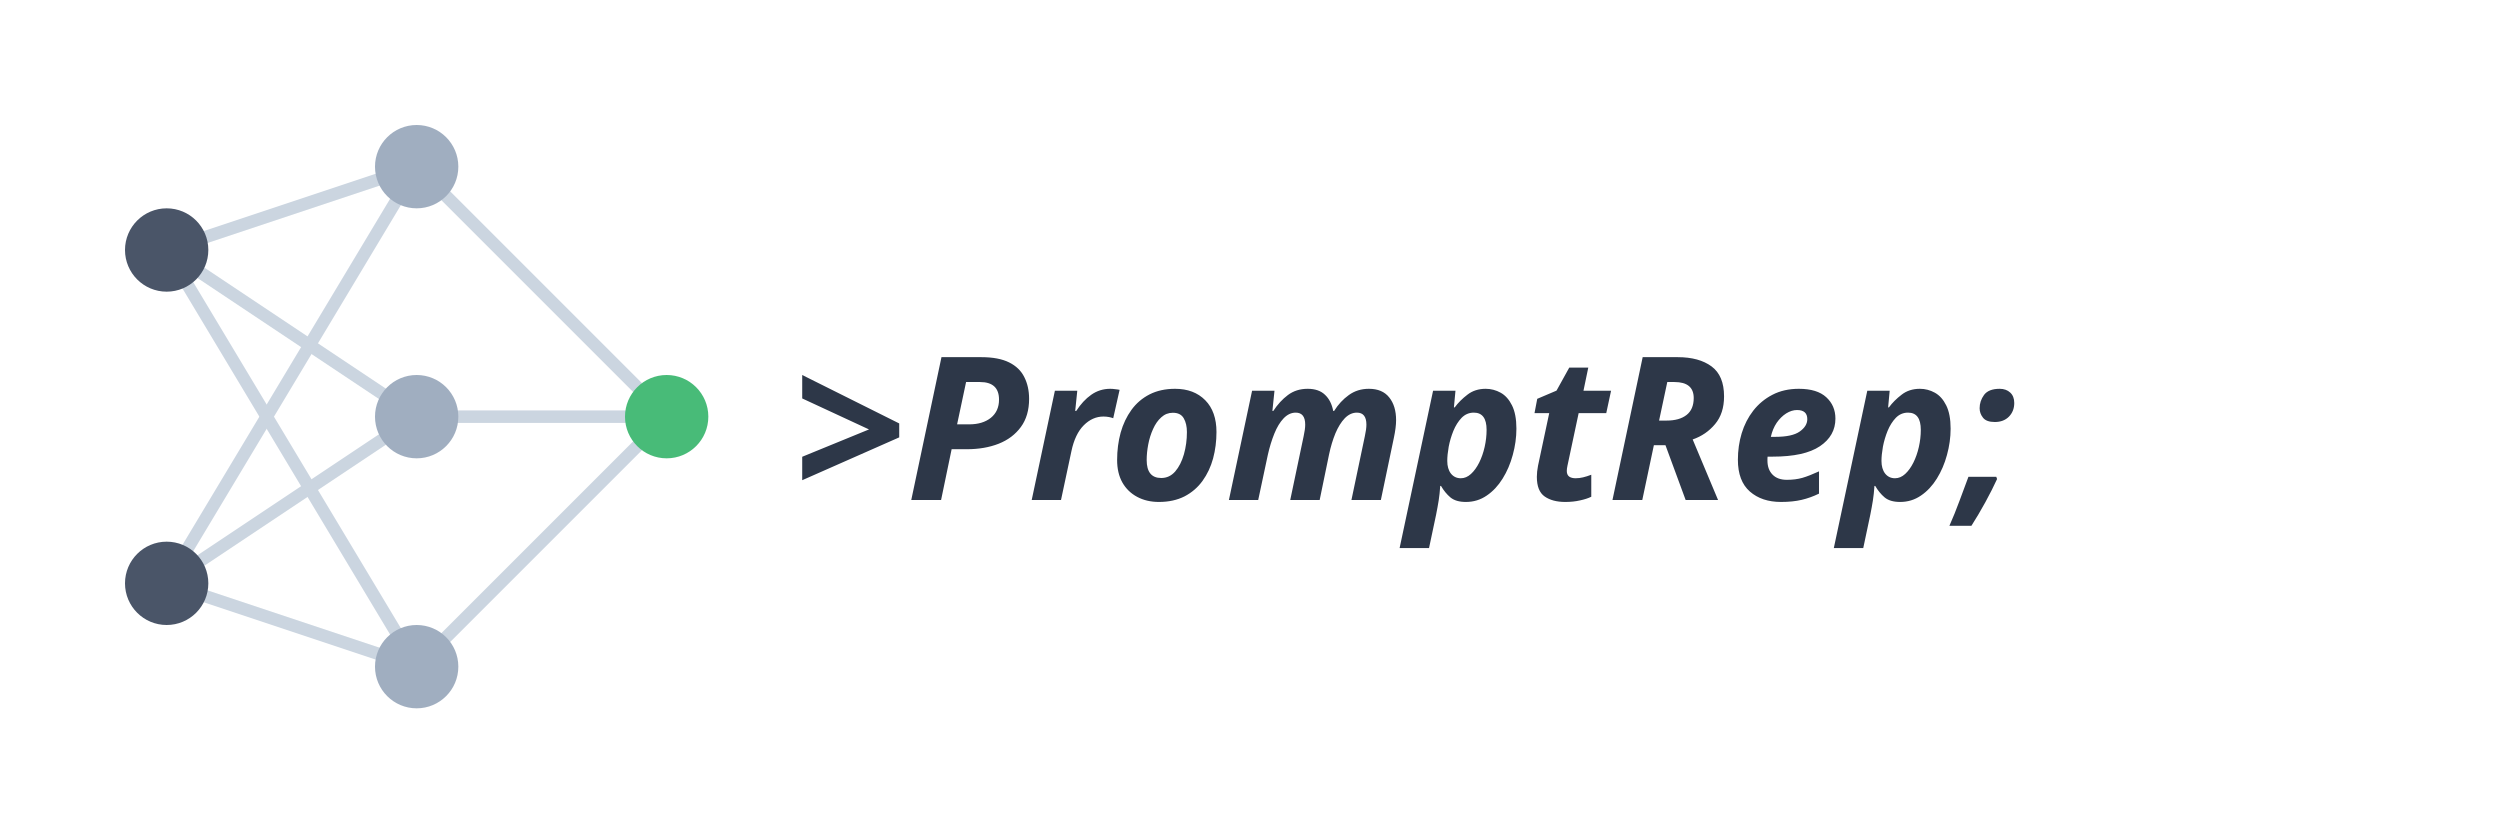
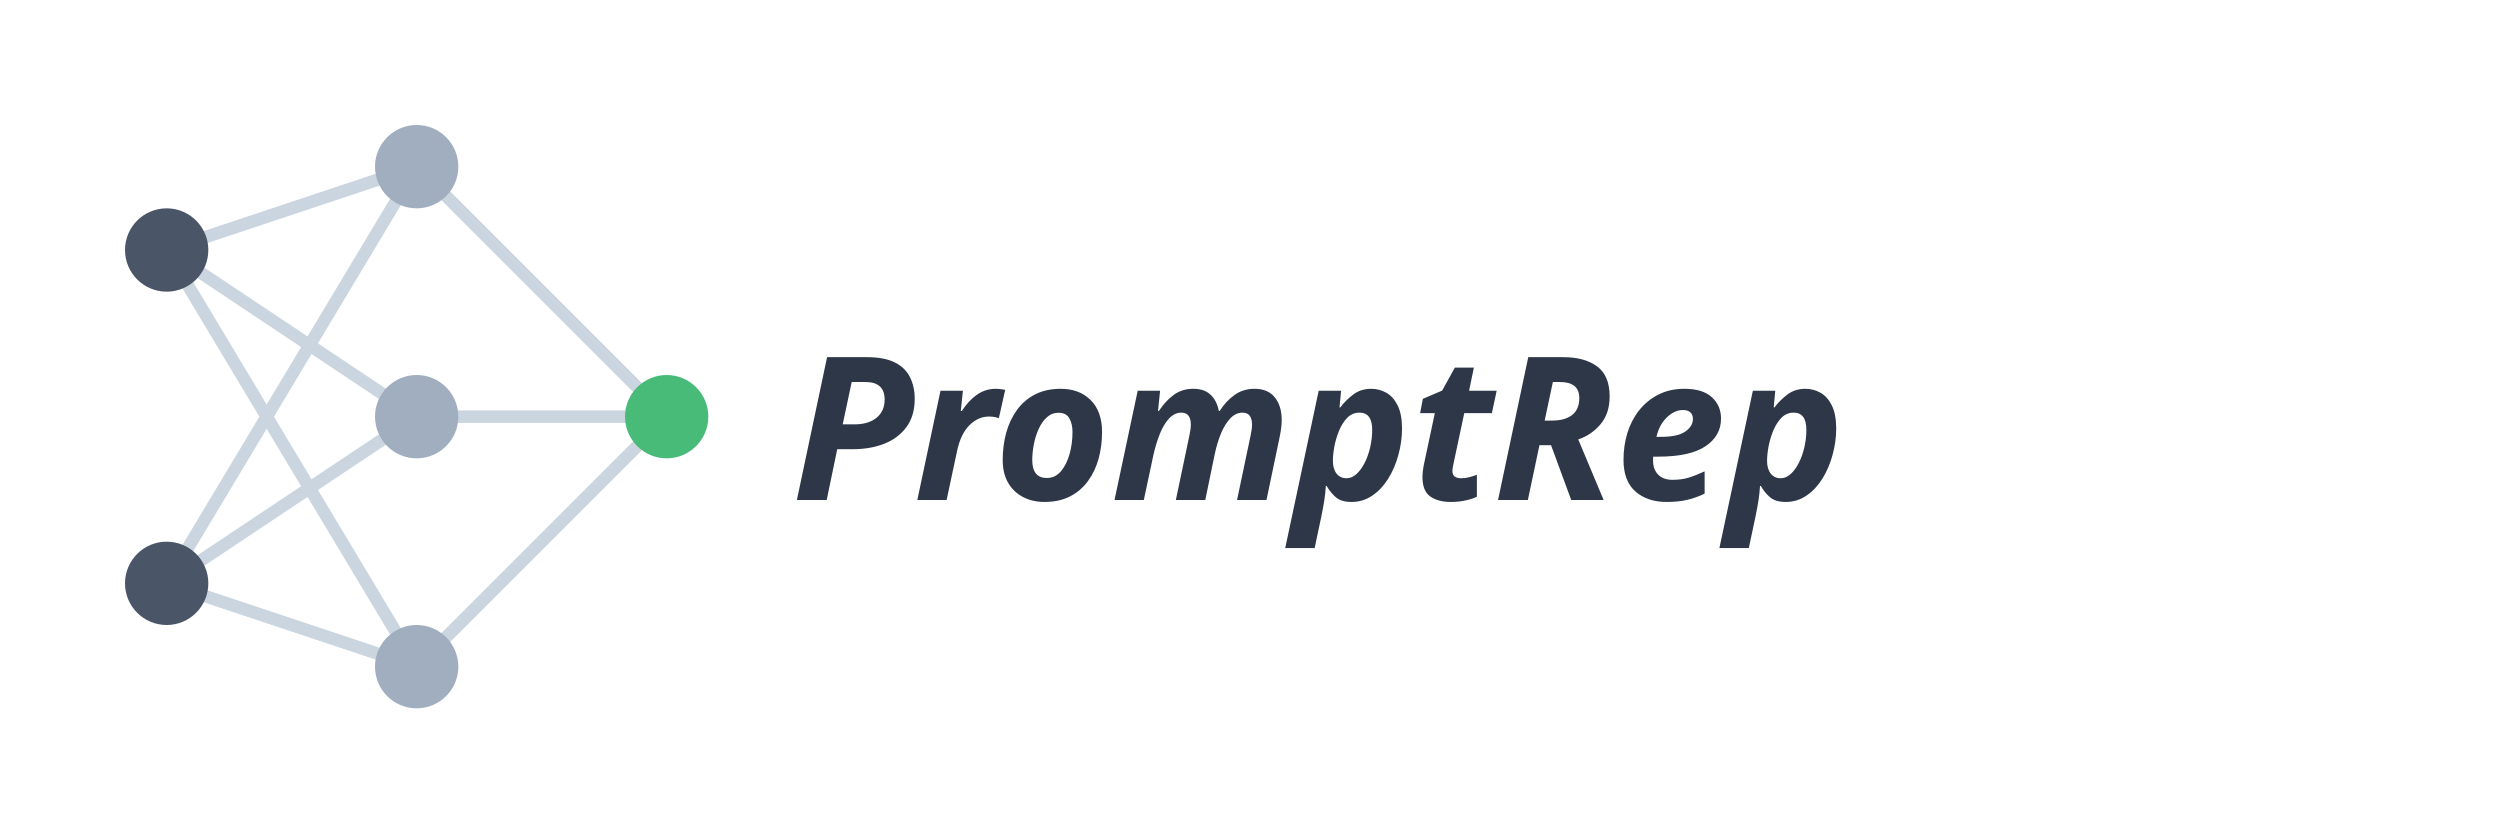
<svg xmlns="http://www.w3.org/2000/svg" width="300" height="100" viewBox="0 0 300 100">
  <style>
  .brand { font: italic bold 24px sans-serif; fill: #2d3748; text-decoration: none; }
  .line { stroke: #cbd5e0; stroke-width: 1.5; }
</style>
  <line x1="20" y1="30" x2="50" y2="20" class="line" />
  <line x1="20" y1="30" x2="50" y2="50" class="line" />
  <line x1="20" y1="30" x2="50" y2="80" class="line" />
  <line x1="20" y1="70" x2="50" y2="20" class="line" />
  <line x1="20" y1="70" x2="50" y2="50" class="line" />
  <line x1="20" y1="70" x2="50" y2="80" class="line" />
  <line x1="50" y1="20" x2="80" y2="50" class="line" />
  <line x1="50" y1="50" x2="80" y2="50" class="line" />
  <line x1="50" y1="80" x2="80" y2="50" class="line" />
  <circle cx="20" cy="30" r="5" fill="#4a5568" />
  <circle cx="20" cy="70" r="5" fill="#4a5568" />
  <circle cx="50" cy="20" r="5" fill="#a0aec0" />
  <circle cx="50" cy="50" r="5" fill="#a0aec0" />
  <circle cx="50" cy="80" r="5" fill="#a0aec0" />
  <circle cx="80" cy="50" r="5" fill="#48bb78" />
-   <text x="95" y="60" class="brand">&gt;PromptRep;</text>
+   <text x="95" y="60" class="brand">PromptRep</text>
</svg>
